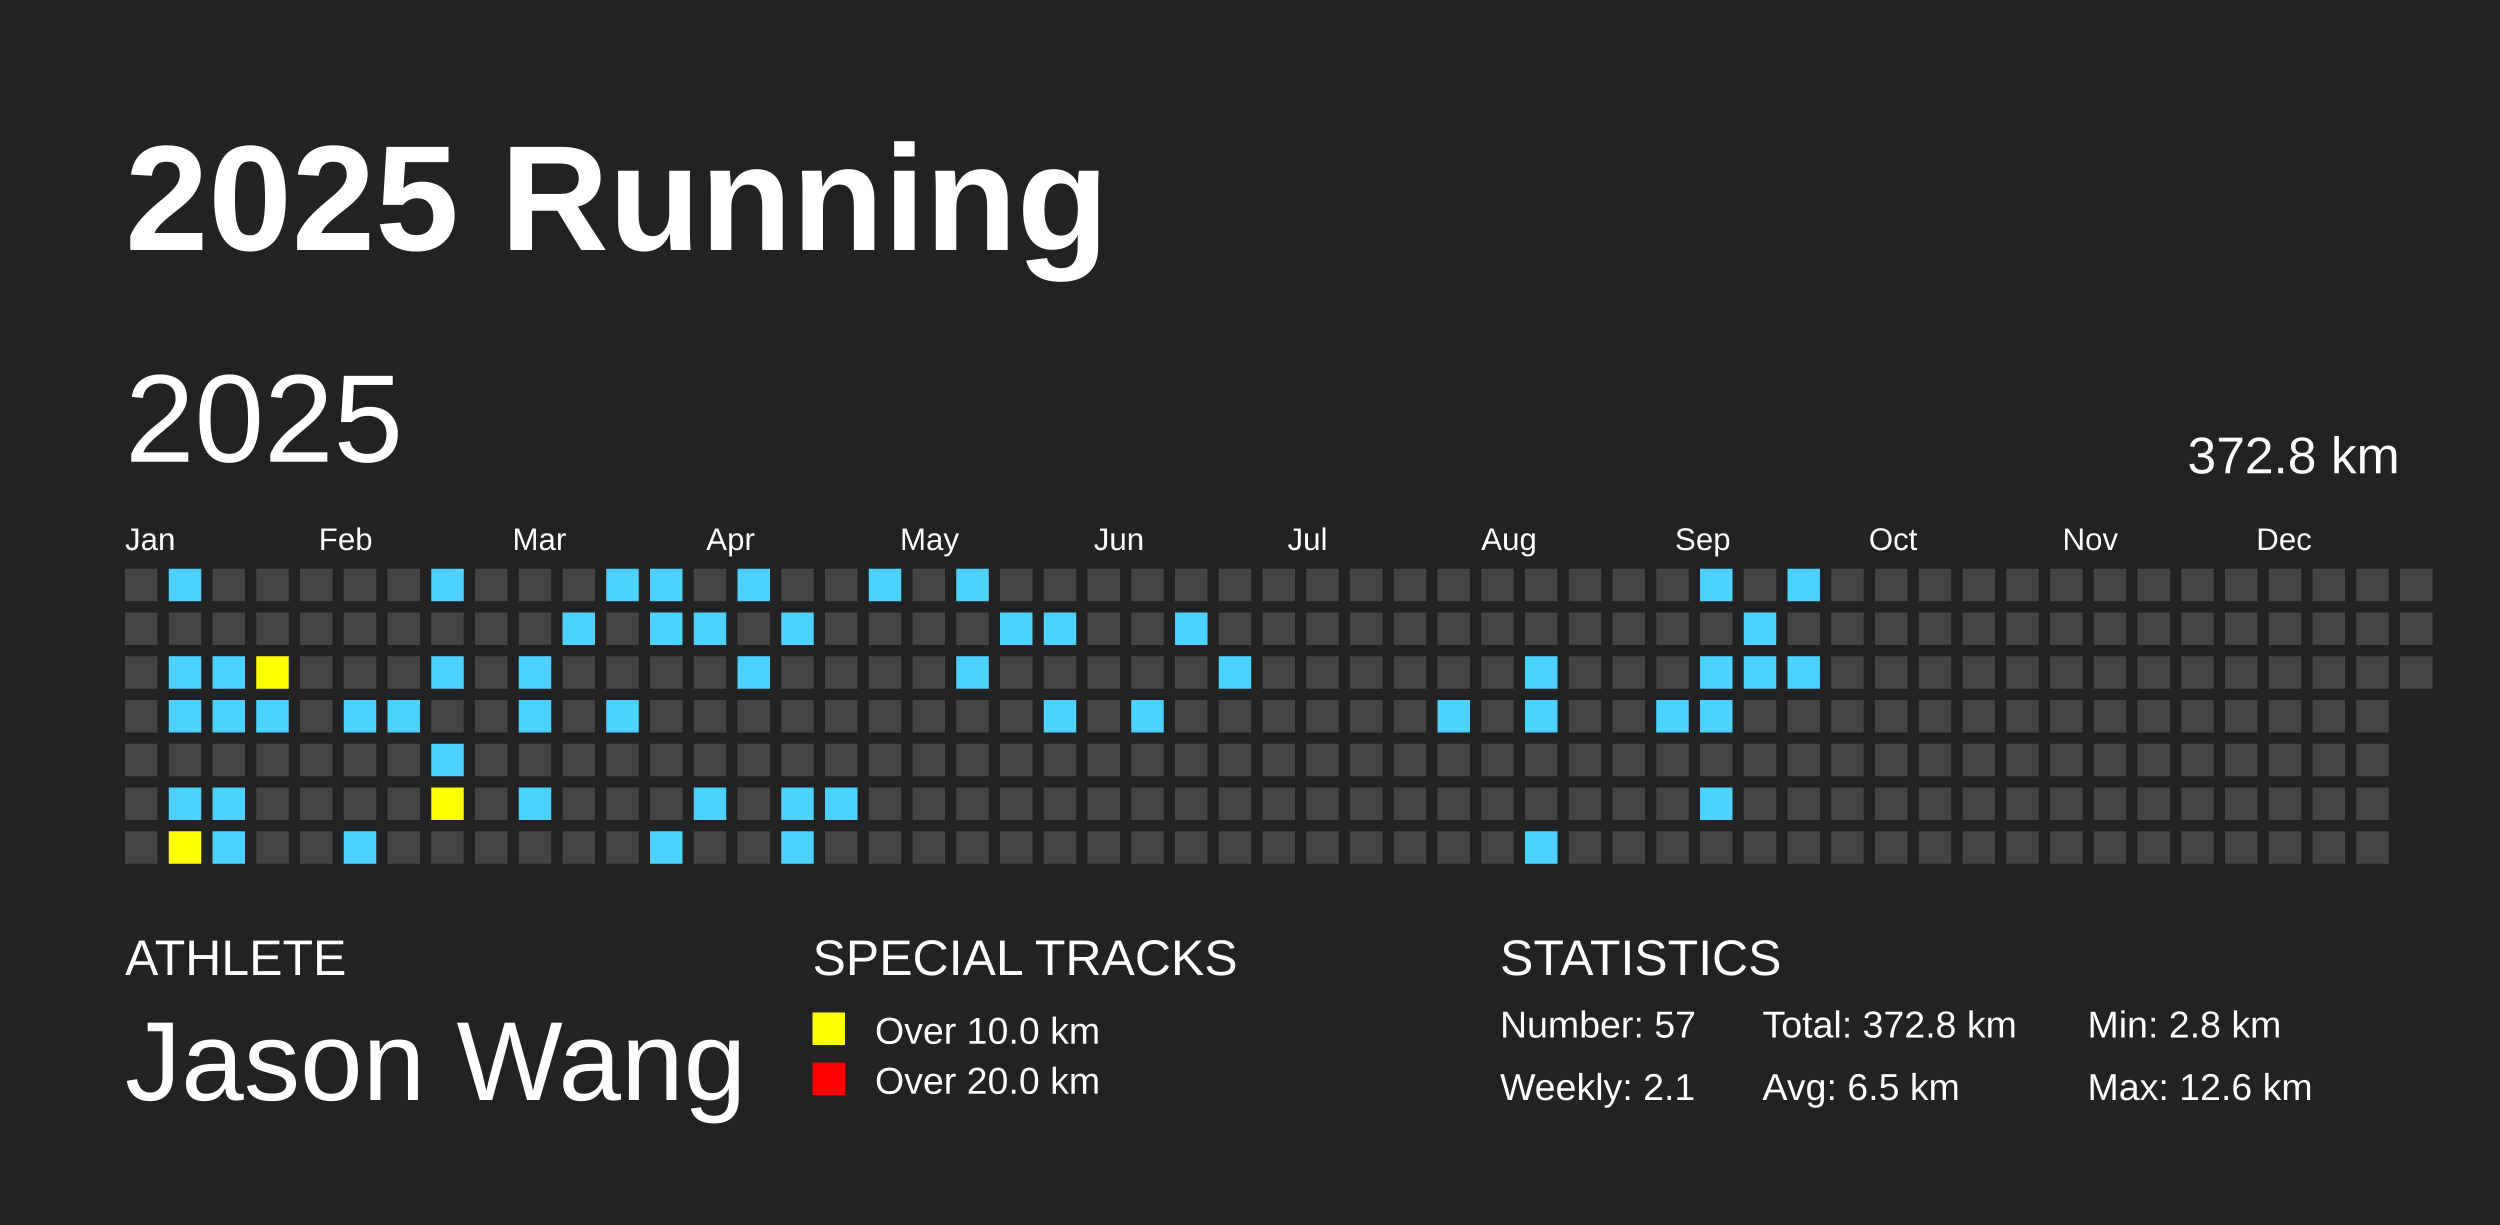
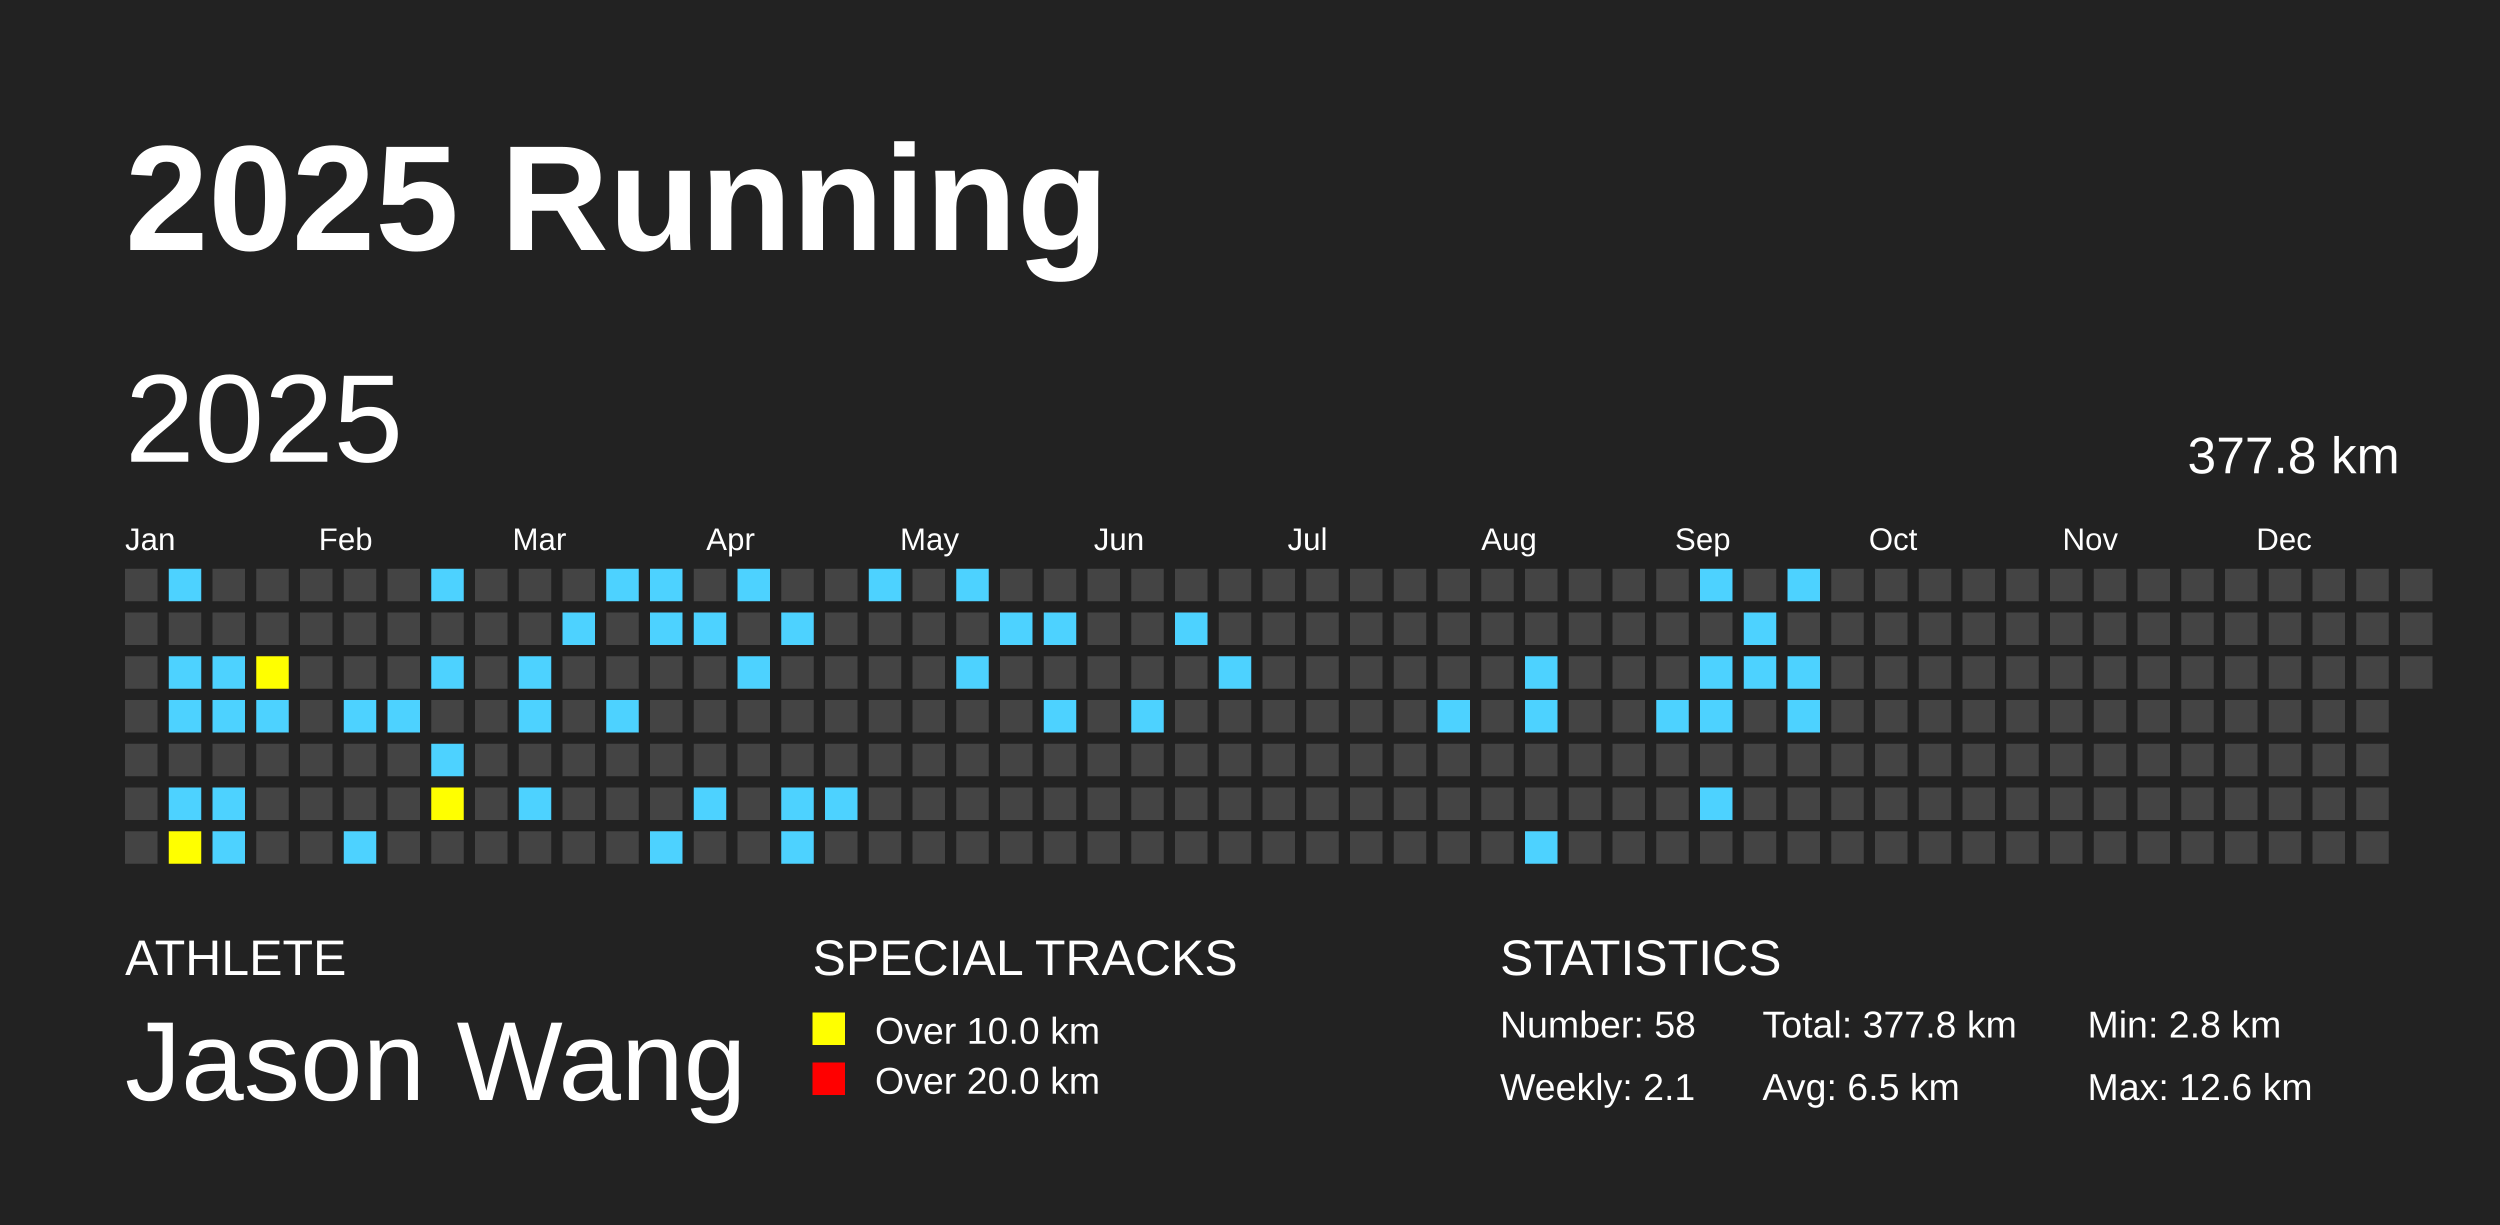
<svg xmlns="http://www.w3.org/2000/svg" baseProfile="full" height="98mm" version="1.1" viewBox="0,0,200,98" width="200mm">
  <defs />
  <rect fill="#222222" height="98" width="200" x="0" y="0" />
  <text fill="#FFFFFF" style="font-size:12px; font-family:Arial; font-weight:bold;" x="10" y="20">2025 Running</text>
  <text fill="#FFFFFF" style="font-size:4px; font-family:Arial" x="10" y="78">ATHLETE</text>
  <text fill="#FFFFFF" style="font-size:9px; font-family:Arial" x="10" y="88">Jason Wang</text>
  <text fill="#FFFFFF" style="font-size:4px; font-family:Arial" x="65" y="78">SPECIAL TRACKS</text>
  <rect fill="yellow" height="2.6" width="2.6" x="65" y="81" />
  <text fill="#FFFFFF" style="font-size:3px; font-family:Arial" x="70" y="83.5">Over 10.0 km</text>
  <rect fill="red" height="2.6" width="2.6" x="65" y="85" />
  <text fill="#FFFFFF" style="font-size:3px; font-family:Arial" x="70" y="87.5">Over 20.0 km</text>
  <text fill="#FFFFFF" style="font-size:4px; font-family:Arial" x="120" y="78">STATISTICS</text>
-   <text fill="#FFFFFF" style="font-size:3px; font-family:Arial" x="120" y="83">Number: 57</text>
+   <text fill="#FFFFFF" style="font-size:3px; font-family:Arial" x="120" y="83">Number: 58</text>
  <text fill="#FFFFFF" style="font-size:3px; font-family:Arial" x="120" y="88">Weekly: 2.1</text>
-   <text fill="#FFFFFF" style="font-size:3px; font-family:Arial" x="141" y="83">Total: 372.8 km</text>
+   <text fill="#FFFFFF" style="font-size:3px; font-family:Arial" x="141" y="83">Total: 377.8 km</text>
  <text fill="#FFFFFF" style="font-size:3px; font-family:Arial" x="141" y="88">Avg: 6.5 km</text>
  <text fill="#FFFFFF" style="font-size:3px; font-family:Arial" x="167" y="83">Min: 2.8 km</text>
  <text fill="#FFFFFF" style="font-size:3px; font-family:Arial" x="167" y="88">Max: 12.6 km</text>
  <text dominant-baseline="hanging" fill="#FFFFFF" style="font-size:10.0px; font-family:Arial;" x="10" y="30">2025</text>
-   <text dominant-baseline="hanging" fill="#FFFFFF" style="font-size:4.125px; font-family:Arial;" x="175" y="35">372.8 km</text>
+   <text dominant-baseline="hanging" fill="#FFFFFF" style="font-size:4.125px; font-family:Arial;" x="175" y="35">377.8 km</text>
  <text fill="#FFFFFF" style="font-size:2.5px; font-family:Arial" x="10.0" y="44">Jan</text>
  <text fill="#FFFFFF" style="font-size:2.5px; font-family:Arial" x="25.5" y="44">Feb</text>
  <text fill="#FFFFFF" style="font-size:2.5px; font-family:Arial" x="41.0" y="44">Mar</text>
  <text fill="#FFFFFF" style="font-size:2.5px; font-family:Arial" x="56.5" y="44">Apr</text>
  <text fill="#FFFFFF" style="font-size:2.5px; font-family:Arial" x="72.0" y="44">May</text>
  <text fill="#FFFFFF" style="font-size:2.5px; font-family:Arial" x="87.5" y="44">Jun</text>
  <text fill="#FFFFFF" style="font-size:2.5px; font-family:Arial" x="103.0" y="44">Jul</text>
  <text fill="#FFFFFF" style="font-size:2.5px; font-family:Arial" x="118.5" y="44">Aug</text>
  <text fill="#FFFFFF" style="font-size:2.5px; font-family:Arial" x="134.0" y="44">Sep</text>
  <text fill="#FFFFFF" style="font-size:2.5px; font-family:Arial" x="149.5" y="44">Oct</text>
  <text fill="#FFFFFF" style="font-size:2.5px; font-family:Arial" x="165.0" y="44">Nov</text>
  <text fill="#FFFFFF" style="font-size:2.5px; font-family:Arial" x="180.5" y="44">Dec</text>
  <rect fill="#444444" height="2.6" width="2.6" x="10.0" y="45.5" />
  <rect fill="#444444" height="2.6" width="2.6" x="10.0" y="49.0" />
  <rect fill="#444444" height="2.6" width="2.6" x="10.0" y="52.5" />
  <rect fill="#444444" height="2.6" width="2.6" x="10.0" y="56.0" />
  <rect fill="#444444" height="2.6" width="2.6" x="10.0" y="59.5" />
  <rect fill="#444444" height="2.6" width="2.6" x="10.0" y="63.0" />
  <rect fill="#444444" height="2.6" width="2.6" x="10.0" y="66.5" />
  <rect fill="#4DD2FF" height="2.6" width="2.6" x="13.5" y="45.5" />
  <rect fill="#444444" height="2.6" width="2.6" x="13.5" y="49.0" />
  <rect fill="#4DD2FF" height="2.6" width="2.6" x="13.5" y="52.5" />
  <rect fill="#4DD2FF" height="2.6" width="2.6" x="13.5" y="56.0" />
  <rect fill="#444444" height="2.6" width="2.6" x="13.5" y="59.5" />
  <rect fill="#4DD2FF" height="2.6" width="2.6" x="13.5" y="63.0" />
  <rect fill="yellow" height="2.6" width="2.6" x="13.5" y="66.5" />
  <rect fill="#444444" height="2.6" width="2.6" x="17.0" y="45.5" />
  <rect fill="#444444" height="2.6" width="2.6" x="17.0" y="49.0" />
  <rect fill="#4DD2FF" height="2.6" width="2.6" x="17.0" y="52.5" />
  <rect fill="#4DD2FF" height="2.6" width="2.6" x="17.0" y="56.0" />
  <rect fill="#444444" height="2.6" width="2.6" x="17.0" y="59.5" />
  <rect fill="#4DD2FF" height="2.6" width="2.6" x="17.0" y="63.0" />
  <rect fill="#4DD2FF" height="2.6" width="2.6" x="17.0" y="66.5" />
  <rect fill="#444444" height="2.6" width="2.6" x="20.5" y="45.5" />
  <rect fill="#444444" height="2.6" width="2.6" x="20.5" y="49.0" />
  <rect fill="yellow" height="2.6" width="2.6" x="20.5" y="52.5" />
  <rect fill="#4DD2FF" height="2.6" width="2.6" x="20.5" y="56.0" />
  <rect fill="#444444" height="2.6" width="2.6" x="20.5" y="59.5" />
  <rect fill="#444444" height="2.6" width="2.6" x="20.5" y="63.0" />
  <rect fill="#444444" height="2.6" width="2.6" x="20.5" y="66.5" />
  <rect fill="#444444" height="2.6" width="2.6" x="24.0" y="45.5" />
  <rect fill="#444444" height="2.6" width="2.6" x="24.0" y="49.0" />
  <rect fill="#444444" height="2.6" width="2.6" x="24.0" y="52.5" />
  <rect fill="#444444" height="2.6" width="2.6" x="24.0" y="56.0" />
  <rect fill="#444444" height="2.6" width="2.6" x="24.0" y="59.5" />
  <rect fill="#444444" height="2.6" width="2.6" x="24.0" y="63.0" />
  <rect fill="#444444" height="2.6" width="2.6" x="24.0" y="66.5" />
  <rect fill="#444444" height="2.6" width="2.6" x="27.5" y="45.5" />
  <rect fill="#444444" height="2.6" width="2.6" x="27.5" y="49.0" />
  <rect fill="#444444" height="2.6" width="2.6" x="27.5" y="52.5" />
  <rect fill="#4DD2FF" height="2.6" width="2.6" x="27.5" y="56.0" />
  <rect fill="#444444" height="2.6" width="2.6" x="27.5" y="59.5" />
  <rect fill="#444444" height="2.6" width="2.6" x="27.5" y="63.0" />
  <rect fill="#4DD2FF" height="2.6" width="2.6" x="27.5" y="66.5" />
  <rect fill="#444444" height="2.6" width="2.6" x="31.0" y="45.5" />
  <rect fill="#444444" height="2.6" width="2.6" x="31.0" y="49.0" />
  <rect fill="#444444" height="2.6" width="2.6" x="31.0" y="52.5" />
  <rect fill="#4DD2FF" height="2.6" width="2.6" x="31.0" y="56.0" />
  <rect fill="#444444" height="2.6" width="2.6" x="31.0" y="59.5" />
  <rect fill="#444444" height="2.6" width="2.6" x="31.0" y="63.0" />
  <rect fill="#444444" height="2.6" width="2.6" x="31.0" y="66.5" />
  <rect fill="#4DD2FF" height="2.6" width="2.6" x="34.5" y="45.5" />
  <rect fill="#444444" height="2.6" width="2.6" x="34.5" y="49.0" />
  <rect fill="#4DD2FF" height="2.6" width="2.6" x="34.5" y="52.5" />
  <rect fill="#444444" height="2.6" width="2.6" x="34.5" y="56.0" />
  <rect fill="#4DD2FF" height="2.6" width="2.6" x="34.5" y="59.5" />
  <rect fill="yellow" height="2.6" width="2.6" x="34.5" y="63.0" />
  <rect fill="#444444" height="2.6" width="2.6" x="34.5" y="66.5" />
  <rect fill="#444444" height="2.6" width="2.6" x="38.0" y="45.5" />
  <rect fill="#444444" height="2.6" width="2.6" x="38.0" y="49.0" />
  <rect fill="#444444" height="2.6" width="2.6" x="38.0" y="52.5" />
  <rect fill="#444444" height="2.6" width="2.6" x="38.0" y="56.0" />
  <rect fill="#444444" height="2.6" width="2.6" x="38.0" y="59.5" />
  <rect fill="#444444" height="2.6" width="2.6" x="38.0" y="63.0" />
  <rect fill="#444444" height="2.6" width="2.6" x="38.0" y="66.5" />
  <rect fill="#444444" height="2.6" width="2.6" x="41.5" y="45.5" />
  <rect fill="#444444" height="2.6" width="2.6" x="41.5" y="49.0" />
  <rect fill="#4DD2FF" height="2.6" width="2.6" x="41.5" y="52.5" />
  <rect fill="#4DD2FF" height="2.6" width="2.6" x="41.5" y="56.0" />
  <rect fill="#444444" height="2.6" width="2.6" x="41.5" y="59.5" />
  <rect fill="#4DD2FF" height="2.6" width="2.6" x="41.5" y="63.0" />
  <rect fill="#444444" height="2.6" width="2.6" x="41.5" y="66.5" />
  <rect fill="#444444" height="2.6" width="2.6" x="45.0" y="45.5" />
  <rect fill="#4DD2FF" height="2.6" width="2.6" x="45.0" y="49.0" />
  <rect fill="#444444" height="2.6" width="2.6" x="45.0" y="52.5" />
  <rect fill="#444444" height="2.6" width="2.6" x="45.0" y="56.0" />
  <rect fill="#444444" height="2.6" width="2.6" x="45.0" y="59.5" />
  <rect fill="#444444" height="2.6" width="2.6" x="45.0" y="63.0" />
  <rect fill="#444444" height="2.6" width="2.6" x="45.0" y="66.5" />
  <rect fill="#4DD2FF" height="2.6" width="2.6" x="48.5" y="45.5" />
  <rect fill="#444444" height="2.6" width="2.6" x="48.5" y="49.0" />
  <rect fill="#444444" height="2.6" width="2.6" x="48.5" y="52.5" />
  <rect fill="#4DD2FF" height="2.6" width="2.6" x="48.5" y="56.0" />
  <rect fill="#444444" height="2.6" width="2.6" x="48.5" y="59.5" />
  <rect fill="#444444" height="2.6" width="2.6" x="48.5" y="63.0" />
  <rect fill="#444444" height="2.6" width="2.6" x="48.5" y="66.5" />
  <rect fill="#4DD2FF" height="2.6" width="2.6" x="52.0" y="45.5" />
  <rect fill="#4DD2FF" height="2.6" width="2.6" x="52.0" y="49.0" />
  <rect fill="#444444" height="2.6" width="2.6" x="52.0" y="52.5" />
  <rect fill="#444444" height="2.6" width="2.6" x="52.0" y="56.0" />
  <rect fill="#444444" height="2.6" width="2.6" x="52.0" y="59.5" />
  <rect fill="#444444" height="2.6" width="2.6" x="52.0" y="63.0" />
  <rect fill="#4DD2FF" height="2.6" width="2.6" x="52.0" y="66.5" />
  <rect fill="#444444" height="2.6" width="2.6" x="55.5" y="45.5" />
  <rect fill="#4DD2FF" height="2.6" width="2.6" x="55.5" y="49.0" />
  <rect fill="#444444" height="2.6" width="2.6" x="55.5" y="52.5" />
  <rect fill="#444444" height="2.6" width="2.6" x="55.5" y="56.0" />
  <rect fill="#444444" height="2.6" width="2.6" x="55.5" y="59.5" />
  <rect fill="#4DD2FF" height="2.6" width="2.6" x="55.5" y="63.0" />
  <rect fill="#444444" height="2.6" width="2.6" x="55.5" y="66.5" />
  <rect fill="#4DD2FF" height="2.6" width="2.6" x="59.0" y="45.5" />
  <rect fill="#444444" height="2.6" width="2.6" x="59.0" y="49.0" />
  <rect fill="#4DD2FF" height="2.6" width="2.6" x="59.0" y="52.5" />
  <rect fill="#444444" height="2.6" width="2.6" x="59.0" y="56.0" />
  <rect fill="#444444" height="2.6" width="2.6" x="59.0" y="59.5" />
  <rect fill="#444444" height="2.6" width="2.6" x="59.0" y="63.0" />
  <rect fill="#444444" height="2.6" width="2.6" x="59.0" y="66.5" />
  <rect fill="#444444" height="2.6" width="2.6" x="62.5" y="45.5" />
  <rect fill="#4DD2FF" height="2.6" width="2.6" x="62.5" y="49.0" />
  <rect fill="#444444" height="2.6" width="2.6" x="62.5" y="52.5" />
  <rect fill="#444444" height="2.6" width="2.6" x="62.5" y="56.0" />
  <rect fill="#444444" height="2.6" width="2.6" x="62.5" y="59.5" />
  <rect fill="#4DD2FF" height="2.6" width="2.6" x="62.5" y="63.0" />
  <rect fill="#4DD2FF" height="2.6" width="2.6" x="62.5" y="66.5" />
  <rect fill="#444444" height="2.6" width="2.6" x="66.0" y="45.5" />
  <rect fill="#444444" height="2.6" width="2.6" x="66.0" y="49.0" />
  <rect fill="#444444" height="2.6" width="2.6" x="66.0" y="52.5" />
  <rect fill="#444444" height="2.6" width="2.6" x="66.0" y="56.0" />
  <rect fill="#444444" height="2.6" width="2.6" x="66.0" y="59.5" />
  <rect fill="#4DD2FF" height="2.6" width="2.6" x="66.0" y="63.0" />
  <rect fill="#444444" height="2.6" width="2.6" x="66.0" y="66.5" />
  <rect fill="#4DD2FF" height="2.6" width="2.6" x="69.5" y="45.5" />
  <rect fill="#444444" height="2.6" width="2.6" x="69.5" y="49.0" />
  <rect fill="#444444" height="2.6" width="2.6" x="69.5" y="52.5" />
  <rect fill="#444444" height="2.6" width="2.6" x="69.5" y="56.0" />
  <rect fill="#444444" height="2.6" width="2.6" x="69.5" y="59.5" />
  <rect fill="#444444" height="2.6" width="2.6" x="69.5" y="63.0" />
  <rect fill="#444444" height="2.6" width="2.6" x="69.5" y="66.5" />
  <rect fill="#444444" height="2.6" width="2.6" x="73.0" y="45.5" />
  <rect fill="#444444" height="2.6" width="2.6" x="73.0" y="49.0" />
  <rect fill="#444444" height="2.6" width="2.6" x="73.0" y="52.5" />
  <rect fill="#444444" height="2.6" width="2.6" x="73.0" y="56.0" />
  <rect fill="#444444" height="2.6" width="2.6" x="73.0" y="59.5" />
  <rect fill="#444444" height="2.6" width="2.6" x="73.0" y="63.0" />
  <rect fill="#444444" height="2.6" width="2.6" x="73.0" y="66.5" />
  <rect fill="#4DD2FF" height="2.6" width="2.6" x="76.5" y="45.5" />
  <rect fill="#444444" height="2.6" width="2.6" x="76.5" y="49.0" />
  <rect fill="#4DD2FF" height="2.6" width="2.6" x="76.5" y="52.5" />
  <rect fill="#444444" height="2.6" width="2.6" x="76.5" y="56.0" />
  <rect fill="#444444" height="2.6" width="2.6" x="76.5" y="59.5" />
  <rect fill="#444444" height="2.6" width="2.6" x="76.5" y="63.0" />
  <rect fill="#444444" height="2.6" width="2.6" x="76.5" y="66.5" />
  <rect fill="#444444" height="2.6" width="2.6" x="80.0" y="45.5" />
  <rect fill="#4DD2FF" height="2.6" width="2.6" x="80.0" y="49.0" />
  <rect fill="#444444" height="2.6" width="2.6" x="80.0" y="52.5" />
  <rect fill="#444444" height="2.6" width="2.6" x="80.0" y="56.0" />
  <rect fill="#444444" height="2.6" width="2.6" x="80.0" y="59.5" />
  <rect fill="#444444" height="2.6" width="2.6" x="80.0" y="63.0" />
  <rect fill="#444444" height="2.6" width="2.6" x="80.0" y="66.5" />
  <rect fill="#444444" height="2.6" width="2.6" x="83.5" y="45.5" />
  <rect fill="#4DD2FF" height="2.6" width="2.6" x="83.5" y="49.0" />
  <rect fill="#444444" height="2.6" width="2.6" x="83.5" y="52.5" />
  <rect fill="#4DD2FF" height="2.6" width="2.6" x="83.5" y="56.0" />
  <rect fill="#444444" height="2.6" width="2.6" x="83.5" y="59.5" />
  <rect fill="#444444" height="2.6" width="2.6" x="83.5" y="63.0" />
  <rect fill="#444444" height="2.6" width="2.6" x="83.5" y="66.5" />
  <rect fill="#444444" height="2.6" width="2.6" x="87.0" y="45.5" />
  <rect fill="#444444" height="2.6" width="2.6" x="87.0" y="49.0" />
  <rect fill="#444444" height="2.6" width="2.6" x="87.0" y="52.5" />
  <rect fill="#444444" height="2.6" width="2.6" x="87.0" y="56.0" />
  <rect fill="#444444" height="2.6" width="2.6" x="87.0" y="59.5" />
  <rect fill="#444444" height="2.6" width="2.6" x="87.0" y="63.0" />
  <rect fill="#444444" height="2.6" width="2.6" x="87.0" y="66.5" />
  <rect fill="#444444" height="2.6" width="2.6" x="90.5" y="45.5" />
  <rect fill="#444444" height="2.6" width="2.6" x="90.5" y="49.0" />
  <rect fill="#444444" height="2.6" width="2.6" x="90.5" y="52.5" />
  <rect fill="#4DD2FF" height="2.6" width="2.6" x="90.5" y="56.0" />
  <rect fill="#444444" height="2.6" width="2.6" x="90.5" y="59.5" />
  <rect fill="#444444" height="2.6" width="2.6" x="90.5" y="63.0" />
  <rect fill="#444444" height="2.6" width="2.6" x="90.5" y="66.5" />
  <rect fill="#444444" height="2.6" width="2.6" x="94.0" y="45.5" />
  <rect fill="#4DD2FF" height="2.6" width="2.6" x="94.0" y="49.0" />
  <rect fill="#444444" height="2.6" width="2.6" x="94.0" y="52.5" />
  <rect fill="#444444" height="2.6" width="2.6" x="94.0" y="56.0" />
  <rect fill="#444444" height="2.6" width="2.6" x="94.0" y="59.5" />
  <rect fill="#444444" height="2.6" width="2.6" x="94.0" y="63.0" />
  <rect fill="#444444" height="2.6" width="2.6" x="94.0" y="66.5" />
  <rect fill="#444444" height="2.6" width="2.6" x="97.5" y="45.5" />
  <rect fill="#444444" height="2.6" width="2.6" x="97.5" y="49.0" />
  <rect fill="#4DD2FF" height="2.6" width="2.6" x="97.5" y="52.5" />
  <rect fill="#444444" height="2.6" width="2.6" x="97.5" y="56.0" />
  <rect fill="#444444" height="2.6" width="2.6" x="97.5" y="59.5" />
  <rect fill="#444444" height="2.6" width="2.6" x="97.5" y="63.0" />
  <rect fill="#444444" height="2.6" width="2.6" x="97.5" y="66.5" />
  <rect fill="#444444" height="2.6" width="2.6" x="101.0" y="45.5" />
  <rect fill="#444444" height="2.6" width="2.6" x="101.0" y="49.0" />
  <rect fill="#444444" height="2.6" width="2.6" x="101.0" y="52.5" />
  <rect fill="#444444" height="2.6" width="2.6" x="101.0" y="56.0" />
  <rect fill="#444444" height="2.6" width="2.6" x="101.0" y="59.5" />
  <rect fill="#444444" height="2.6" width="2.6" x="101.0" y="63.0" />
  <rect fill="#444444" height="2.6" width="2.6" x="101.0" y="66.5" />
  <rect fill="#444444" height="2.6" width="2.6" x="104.5" y="45.5" />
  <rect fill="#444444" height="2.6" width="2.6" x="104.5" y="49.0" />
  <rect fill="#444444" height="2.6" width="2.6" x="104.5" y="52.5" />
  <rect fill="#444444" height="2.6" width="2.6" x="104.5" y="56.0" />
  <rect fill="#444444" height="2.6" width="2.6" x="104.5" y="59.5" />
  <rect fill="#444444" height="2.6" width="2.6" x="104.5" y="63.0" />
  <rect fill="#444444" height="2.6" width="2.6" x="104.5" y="66.5" />
  <rect fill="#444444" height="2.6" width="2.6" x="108.0" y="45.5" />
  <rect fill="#444444" height="2.6" width="2.6" x="108.0" y="49.0" />
  <rect fill="#444444" height="2.6" width="2.6" x="108.0" y="52.5" />
  <rect fill="#444444" height="2.6" width="2.6" x="108.0" y="56.0" />
  <rect fill="#444444" height="2.6" width="2.6" x="108.0" y="59.5" />
  <rect fill="#444444" height="2.6" width="2.6" x="108.0" y="63.0" />
  <rect fill="#444444" height="2.6" width="2.6" x="108.0" y="66.5" />
  <rect fill="#444444" height="2.6" width="2.6" x="111.5" y="45.5" />
  <rect fill="#444444" height="2.6" width="2.6" x="111.5" y="49.0" />
  <rect fill="#444444" height="2.6" width="2.6" x="111.5" y="52.5" />
  <rect fill="#444444" height="2.6" width="2.6" x="111.5" y="56.0" />
  <rect fill="#444444" height="2.6" width="2.6" x="111.5" y="59.5" />
  <rect fill="#444444" height="2.6" width="2.6" x="111.5" y="63.0" />
  <rect fill="#444444" height="2.6" width="2.6" x="111.5" y="66.5" />
  <rect fill="#444444" height="2.6" width="2.6" x="115.0" y="45.5" />
  <rect fill="#444444" height="2.6" width="2.6" x="115.0" y="49.0" />
  <rect fill="#444444" height="2.6" width="2.6" x="115.0" y="52.5" />
  <rect fill="#4DD2FF" height="2.6" width="2.6" x="115.0" y="56.0" />
  <rect fill="#444444" height="2.6" width="2.6" x="115.0" y="59.5" />
  <rect fill="#444444" height="2.6" width="2.6" x="115.0" y="63.0" />
  <rect fill="#444444" height="2.6" width="2.6" x="115.0" y="66.5" />
  <rect fill="#444444" height="2.6" width="2.6" x="118.5" y="45.5" />
  <rect fill="#444444" height="2.6" width="2.6" x="118.5" y="49.0" />
  <rect fill="#444444" height="2.6" width="2.6" x="118.5" y="52.5" />
  <rect fill="#444444" height="2.6" width="2.6" x="118.5" y="56.0" />
  <rect fill="#444444" height="2.6" width="2.6" x="118.5" y="59.5" />
  <rect fill="#444444" height="2.6" width="2.6" x="118.5" y="63.0" />
  <rect fill="#444444" height="2.6" width="2.6" x="118.5" y="66.5" />
  <rect fill="#444444" height="2.6" width="2.6" x="122.0" y="45.5" />
  <rect fill="#444444" height="2.6" width="2.6" x="122.0" y="49.0" />
  <rect fill="#4DD2FF" height="2.6" width="2.6" x="122.0" y="52.5" />
  <rect fill="#4DD2FF" height="2.6" width="2.6" x="122.0" y="56.0" />
  <rect fill="#444444" height="2.6" width="2.6" x="122.0" y="59.5" />
  <rect fill="#444444" height="2.6" width="2.6" x="122.0" y="63.0" />
  <rect fill="#4DD2FF" height="2.6" width="2.6" x="122.0" y="66.5" />
  <rect fill="#444444" height="2.6" width="2.6" x="125.5" y="45.5" />
  <rect fill="#444444" height="2.6" width="2.6" x="125.5" y="49.0" />
  <rect fill="#444444" height="2.6" width="2.6" x="125.5" y="52.5" />
  <rect fill="#444444" height="2.6" width="2.6" x="125.5" y="56.0" />
  <rect fill="#444444" height="2.6" width="2.6" x="125.5" y="59.5" />
  <rect fill="#444444" height="2.6" width="2.6" x="125.5" y="63.0" />
  <rect fill="#444444" height="2.6" width="2.6" x="125.5" y="66.5" />
  <rect fill="#444444" height="2.6" width="2.6" x="129.0" y="45.5" />
  <rect fill="#444444" height="2.6" width="2.6" x="129.0" y="49.0" />
  <rect fill="#444444" height="2.6" width="2.6" x="129.0" y="52.5" />
  <rect fill="#444444" height="2.6" width="2.6" x="129.0" y="56.0" />
  <rect fill="#444444" height="2.6" width="2.6" x="129.0" y="59.5" />
  <rect fill="#444444" height="2.6" width="2.6" x="129.0" y="63.0" />
  <rect fill="#444444" height="2.6" width="2.6" x="129.0" y="66.5" />
  <rect fill="#444444" height="2.6" width="2.6" x="132.5" y="45.5" />
  <rect fill="#444444" height="2.6" width="2.6" x="132.5" y="49.0" />
  <rect fill="#444444" height="2.6" width="2.6" x="132.5" y="52.5" />
  <rect fill="#4DD2FF" height="2.6" width="2.6" x="132.5" y="56.0" />
  <rect fill="#444444" height="2.6" width="2.6" x="132.5" y="59.5" />
  <rect fill="#444444" height="2.6" width="2.6" x="132.5" y="63.0" />
  <rect fill="#444444" height="2.6" width="2.6" x="132.5" y="66.5" />
  <rect fill="#4DD2FF" height="2.6" width="2.6" x="136.0" y="45.5" />
  <rect fill="#444444" height="2.6" width="2.6" x="136.0" y="49.0" />
  <rect fill="#4DD2FF" height="2.6" width="2.6" x="136.0" y="52.5" />
  <rect fill="#4DD2FF" height="2.6" width="2.6" x="136.0" y="56.0" />
  <rect fill="#444444" height="2.6" width="2.6" x="136.0" y="59.5" />
  <rect fill="#4DD2FF" height="2.6" width="2.6" x="136.0" y="63.0" />
  <rect fill="#444444" height="2.6" width="2.6" x="136.0" y="66.5" />
  <rect fill="#444444" height="2.6" width="2.6" x="139.5" y="45.5" />
  <rect fill="#4DD2FF" height="2.6" width="2.6" x="139.5" y="49.0" />
  <rect fill="#4DD2FF" height="2.6" width="2.6" x="139.5" y="52.5" />
  <rect fill="#444444" height="2.6" width="2.6" x="139.5" y="56.0" />
  <rect fill="#444444" height="2.6" width="2.6" x="139.5" y="59.5" />
  <rect fill="#444444" height="2.6" width="2.6" x="139.5" y="63.0" />
  <rect fill="#444444" height="2.6" width="2.6" x="139.5" y="66.5" />
  <rect fill="#4DD2FF" height="2.6" width="2.6" x="143.0" y="45.5" />
  <rect fill="#444444" height="2.6" width="2.6" x="143.0" y="49.0" />
  <rect fill="#4DD2FF" height="2.6" width="2.6" x="143.0" y="52.5" />
-   <rect fill="#444444" height="2.6" width="2.6" x="143.0" y="56.0" />
+   <rect fill="#4DD2FF" height="2.6" width="2.6" x="143.0" y="56.0" />
  <rect fill="#444444" height="2.6" width="2.6" x="143.0" y="59.5" />
  <rect fill="#444444" height="2.6" width="2.6" x="143.0" y="63.0" />
  <rect fill="#444444" height="2.6" width="2.6" x="143.0" y="66.5" />
  <rect fill="#444444" height="2.6" width="2.6" x="146.5" y="45.5" />
  <rect fill="#444444" height="2.6" width="2.6" x="146.5" y="49.0" />
  <rect fill="#444444" height="2.6" width="2.6" x="146.5" y="52.5" />
  <rect fill="#444444" height="2.6" width="2.6" x="146.5" y="56.0" />
  <rect fill="#444444" height="2.6" width="2.6" x="146.5" y="59.5" />
  <rect fill="#444444" height="2.6" width="2.6" x="146.5" y="63.0" />
  <rect fill="#444444" height="2.6" width="2.6" x="146.5" y="66.5" />
  <rect fill="#444444" height="2.6" width="2.6" x="150.0" y="45.5" />
  <rect fill="#444444" height="2.6" width="2.6" x="150.0" y="49.0" />
  <rect fill="#444444" height="2.6" width="2.6" x="150.0" y="52.5" />
  <rect fill="#444444" height="2.6" width="2.6" x="150.0" y="56.0" />
  <rect fill="#444444" height="2.6" width="2.6" x="150.0" y="59.5" />
  <rect fill="#444444" height="2.6" width="2.6" x="150.0" y="63.0" />
  <rect fill="#444444" height="2.6" width="2.6" x="150.0" y="66.5" />
  <rect fill="#444444" height="2.6" width="2.6" x="153.5" y="45.5" />
  <rect fill="#444444" height="2.6" width="2.6" x="153.5" y="49.0" />
  <rect fill="#444444" height="2.6" width="2.6" x="153.5" y="52.5" />
  <rect fill="#444444" height="2.6" width="2.6" x="153.5" y="56.0" />
  <rect fill="#444444" height="2.6" width="2.6" x="153.5" y="59.5" />
  <rect fill="#444444" height="2.6" width="2.6" x="153.5" y="63.0" />
  <rect fill="#444444" height="2.6" width="2.6" x="153.5" y="66.5" />
  <rect fill="#444444" height="2.6" width="2.6" x="157.0" y="45.5" />
  <rect fill="#444444" height="2.6" width="2.6" x="157.0" y="49.0" />
  <rect fill="#444444" height="2.6" width="2.6" x="157.0" y="52.5" />
  <rect fill="#444444" height="2.6" width="2.6" x="157.0" y="56.0" />
  <rect fill="#444444" height="2.6" width="2.6" x="157.0" y="59.5" />
  <rect fill="#444444" height="2.6" width="2.6" x="157.0" y="63.0" />
  <rect fill="#444444" height="2.6" width="2.6" x="157.0" y="66.5" />
  <rect fill="#444444" height="2.6" width="2.6" x="160.5" y="45.5" />
  <rect fill="#444444" height="2.6" width="2.6" x="160.5" y="49.0" />
  <rect fill="#444444" height="2.6" width="2.6" x="160.5" y="52.5" />
  <rect fill="#444444" height="2.6" width="2.6" x="160.5" y="56.0" />
  <rect fill="#444444" height="2.6" width="2.6" x="160.5" y="59.5" />
  <rect fill="#444444" height="2.6" width="2.6" x="160.5" y="63.0" />
  <rect fill="#444444" height="2.6" width="2.6" x="160.5" y="66.5" />
  <rect fill="#444444" height="2.6" width="2.6" x="164.0" y="45.5" />
  <rect fill="#444444" height="2.6" width="2.6" x="164.0" y="49.0" />
  <rect fill="#444444" height="2.6" width="2.6" x="164.0" y="52.5" />
  <rect fill="#444444" height="2.6" width="2.6" x="164.0" y="56.0" />
  <rect fill="#444444" height="2.6" width="2.6" x="164.0" y="59.5" />
  <rect fill="#444444" height="2.6" width="2.6" x="164.0" y="63.0" />
  <rect fill="#444444" height="2.6" width="2.6" x="164.0" y="66.5" />
  <rect fill="#444444" height="2.6" width="2.6" x="167.5" y="45.5" />
  <rect fill="#444444" height="2.6" width="2.6" x="167.5" y="49.0" />
  <rect fill="#444444" height="2.6" width="2.6" x="167.5" y="52.5" />
  <rect fill="#444444" height="2.6" width="2.6" x="167.5" y="56.0" />
  <rect fill="#444444" height="2.6" width="2.6" x="167.5" y="59.5" />
  <rect fill="#444444" height="2.6" width="2.6" x="167.5" y="63.0" />
  <rect fill="#444444" height="2.6" width="2.6" x="167.5" y="66.5" />
  <rect fill="#444444" height="2.6" width="2.6" x="171.0" y="45.5" />
  <rect fill="#444444" height="2.6" width="2.6" x="171.0" y="49.0" />
  <rect fill="#444444" height="2.6" width="2.6" x="171.0" y="52.5" />
  <rect fill="#444444" height="2.6" width="2.6" x="171.0" y="56.0" />
  <rect fill="#444444" height="2.6" width="2.6" x="171.0" y="59.5" />
  <rect fill="#444444" height="2.6" width="2.6" x="171.0" y="63.0" />
  <rect fill="#444444" height="2.6" width="2.6" x="171.0" y="66.5" />
  <rect fill="#444444" height="2.6" width="2.6" x="174.5" y="45.5" />
  <rect fill="#444444" height="2.6" width="2.6" x="174.5" y="49.0" />
  <rect fill="#444444" height="2.6" width="2.6" x="174.5" y="52.5" />
  <rect fill="#444444" height="2.6" width="2.6" x="174.5" y="56.0" />
  <rect fill="#444444" height="2.6" width="2.6" x="174.5" y="59.5" />
  <rect fill="#444444" height="2.6" width="2.6" x="174.5" y="63.0" />
  <rect fill="#444444" height="2.6" width="2.6" x="174.5" y="66.5" />
  <rect fill="#444444" height="2.6" width="2.6" x="178.0" y="45.5" />
  <rect fill="#444444" height="2.6" width="2.6" x="178.0" y="49.0" />
  <rect fill="#444444" height="2.6" width="2.6" x="178.0" y="52.5" />
  <rect fill="#444444" height="2.6" width="2.6" x="178.0" y="56.0" />
  <rect fill="#444444" height="2.6" width="2.6" x="178.0" y="59.5" />
  <rect fill="#444444" height="2.6" width="2.6" x="178.0" y="63.0" />
  <rect fill="#444444" height="2.6" width="2.6" x="178.0" y="66.5" />
  <rect fill="#444444" height="2.6" width="2.6" x="181.5" y="45.5" />
  <rect fill="#444444" height="2.6" width="2.6" x="181.5" y="49.0" />
  <rect fill="#444444" height="2.6" width="2.6" x="181.5" y="52.5" />
  <rect fill="#444444" height="2.6" width="2.6" x="181.5" y="56.0" />
  <rect fill="#444444" height="2.6" width="2.6" x="181.5" y="59.5" />
  <rect fill="#444444" height="2.6" width="2.6" x="181.5" y="63.0" />
  <rect fill="#444444" height="2.6" width="2.6" x="181.5" y="66.5" />
  <rect fill="#444444" height="2.6" width="2.6" x="185.0" y="45.5" />
  <rect fill="#444444" height="2.6" width="2.6" x="185.0" y="49.0" />
  <rect fill="#444444" height="2.6" width="2.6" x="185.0" y="52.5" />
  <rect fill="#444444" height="2.6" width="2.6" x="185.0" y="56.0" />
  <rect fill="#444444" height="2.6" width="2.6" x="185.0" y="59.5" />
  <rect fill="#444444" height="2.6" width="2.6" x="185.0" y="63.0" />
  <rect fill="#444444" height="2.6" width="2.6" x="185.0" y="66.5" />
  <rect fill="#444444" height="2.6" width="2.6" x="188.5" y="45.5" />
  <rect fill="#444444" height="2.6" width="2.6" x="188.5" y="49.0" />
  <rect fill="#444444" height="2.6" width="2.6" x="188.5" y="52.5" />
  <rect fill="#444444" height="2.6" width="2.6" x="188.5" y="56.0" />
  <rect fill="#444444" height="2.6" width="2.6" x="188.5" y="59.5" />
  <rect fill="#444444" height="2.6" width="2.6" x="188.5" y="63.0" />
  <rect fill="#444444" height="2.6" width="2.6" x="188.5" y="66.5" />
  <rect fill="#444444" height="2.6" width="2.6" x="192.0" y="45.5" />
  <rect fill="#444444" height="2.6" width="2.6" x="192.0" y="49.0" />
  <rect fill="#444444" height="2.6" width="2.6" x="192.0" y="52.5" />
</svg>
